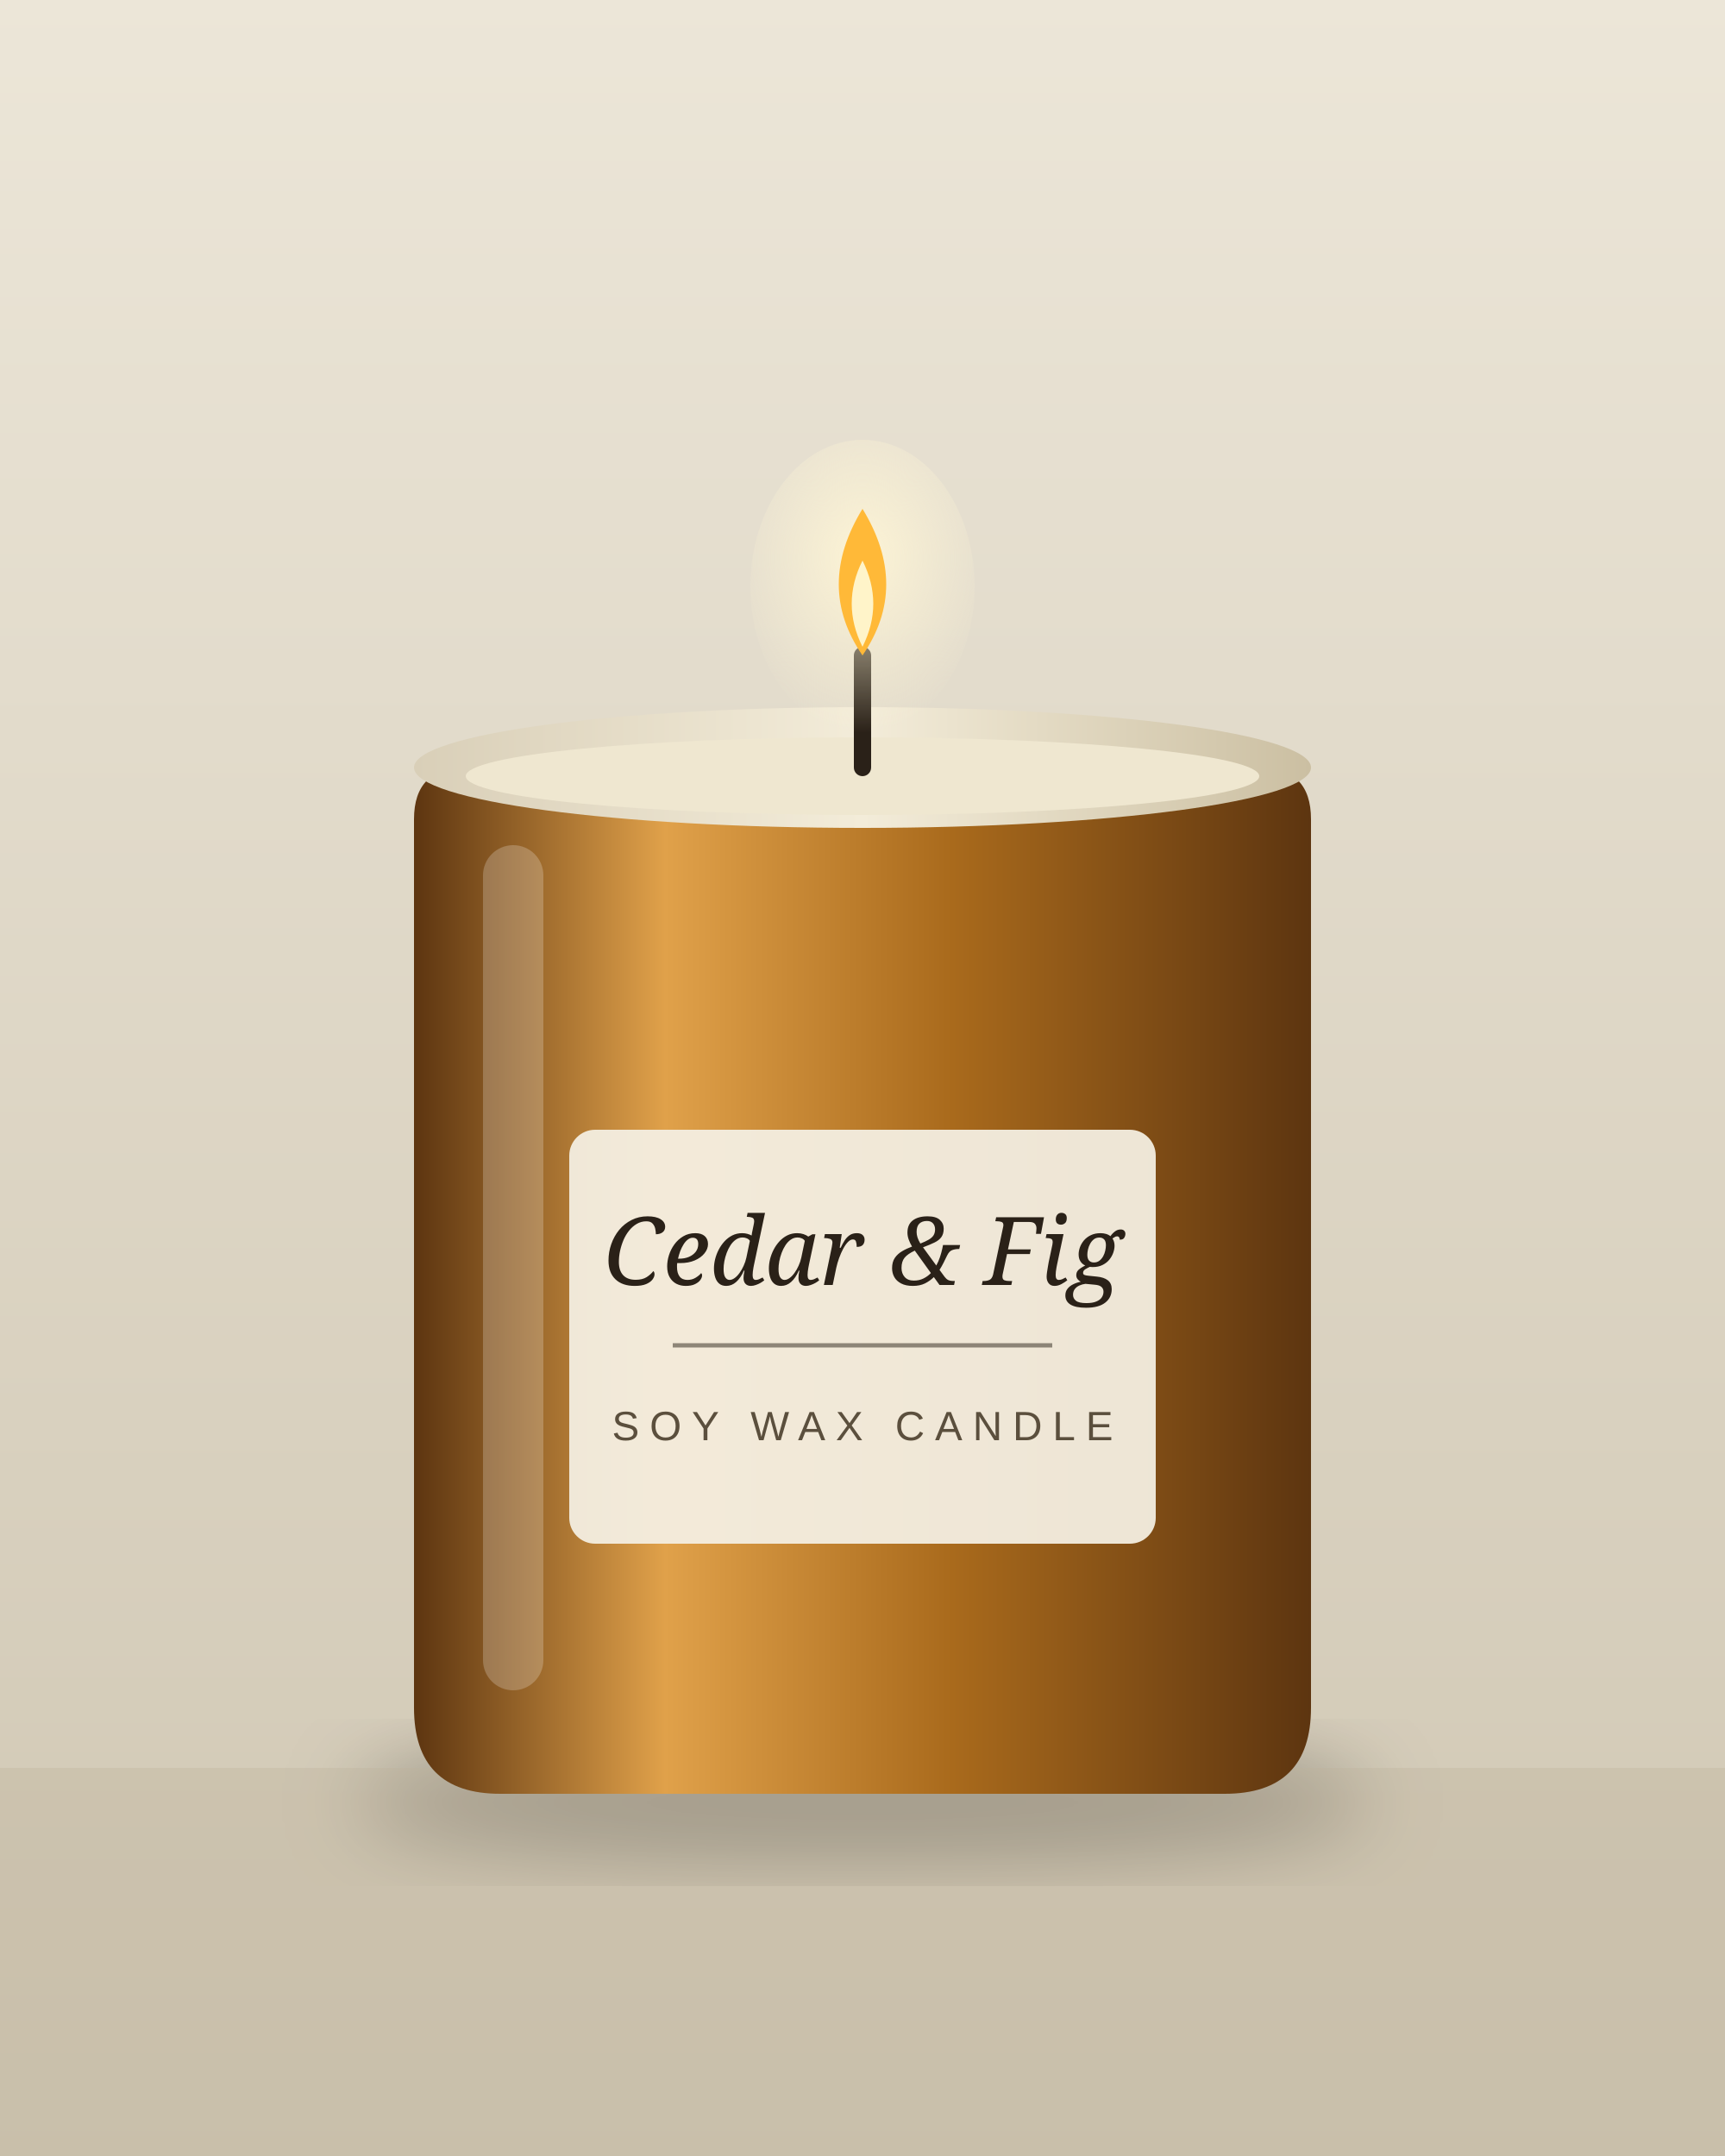
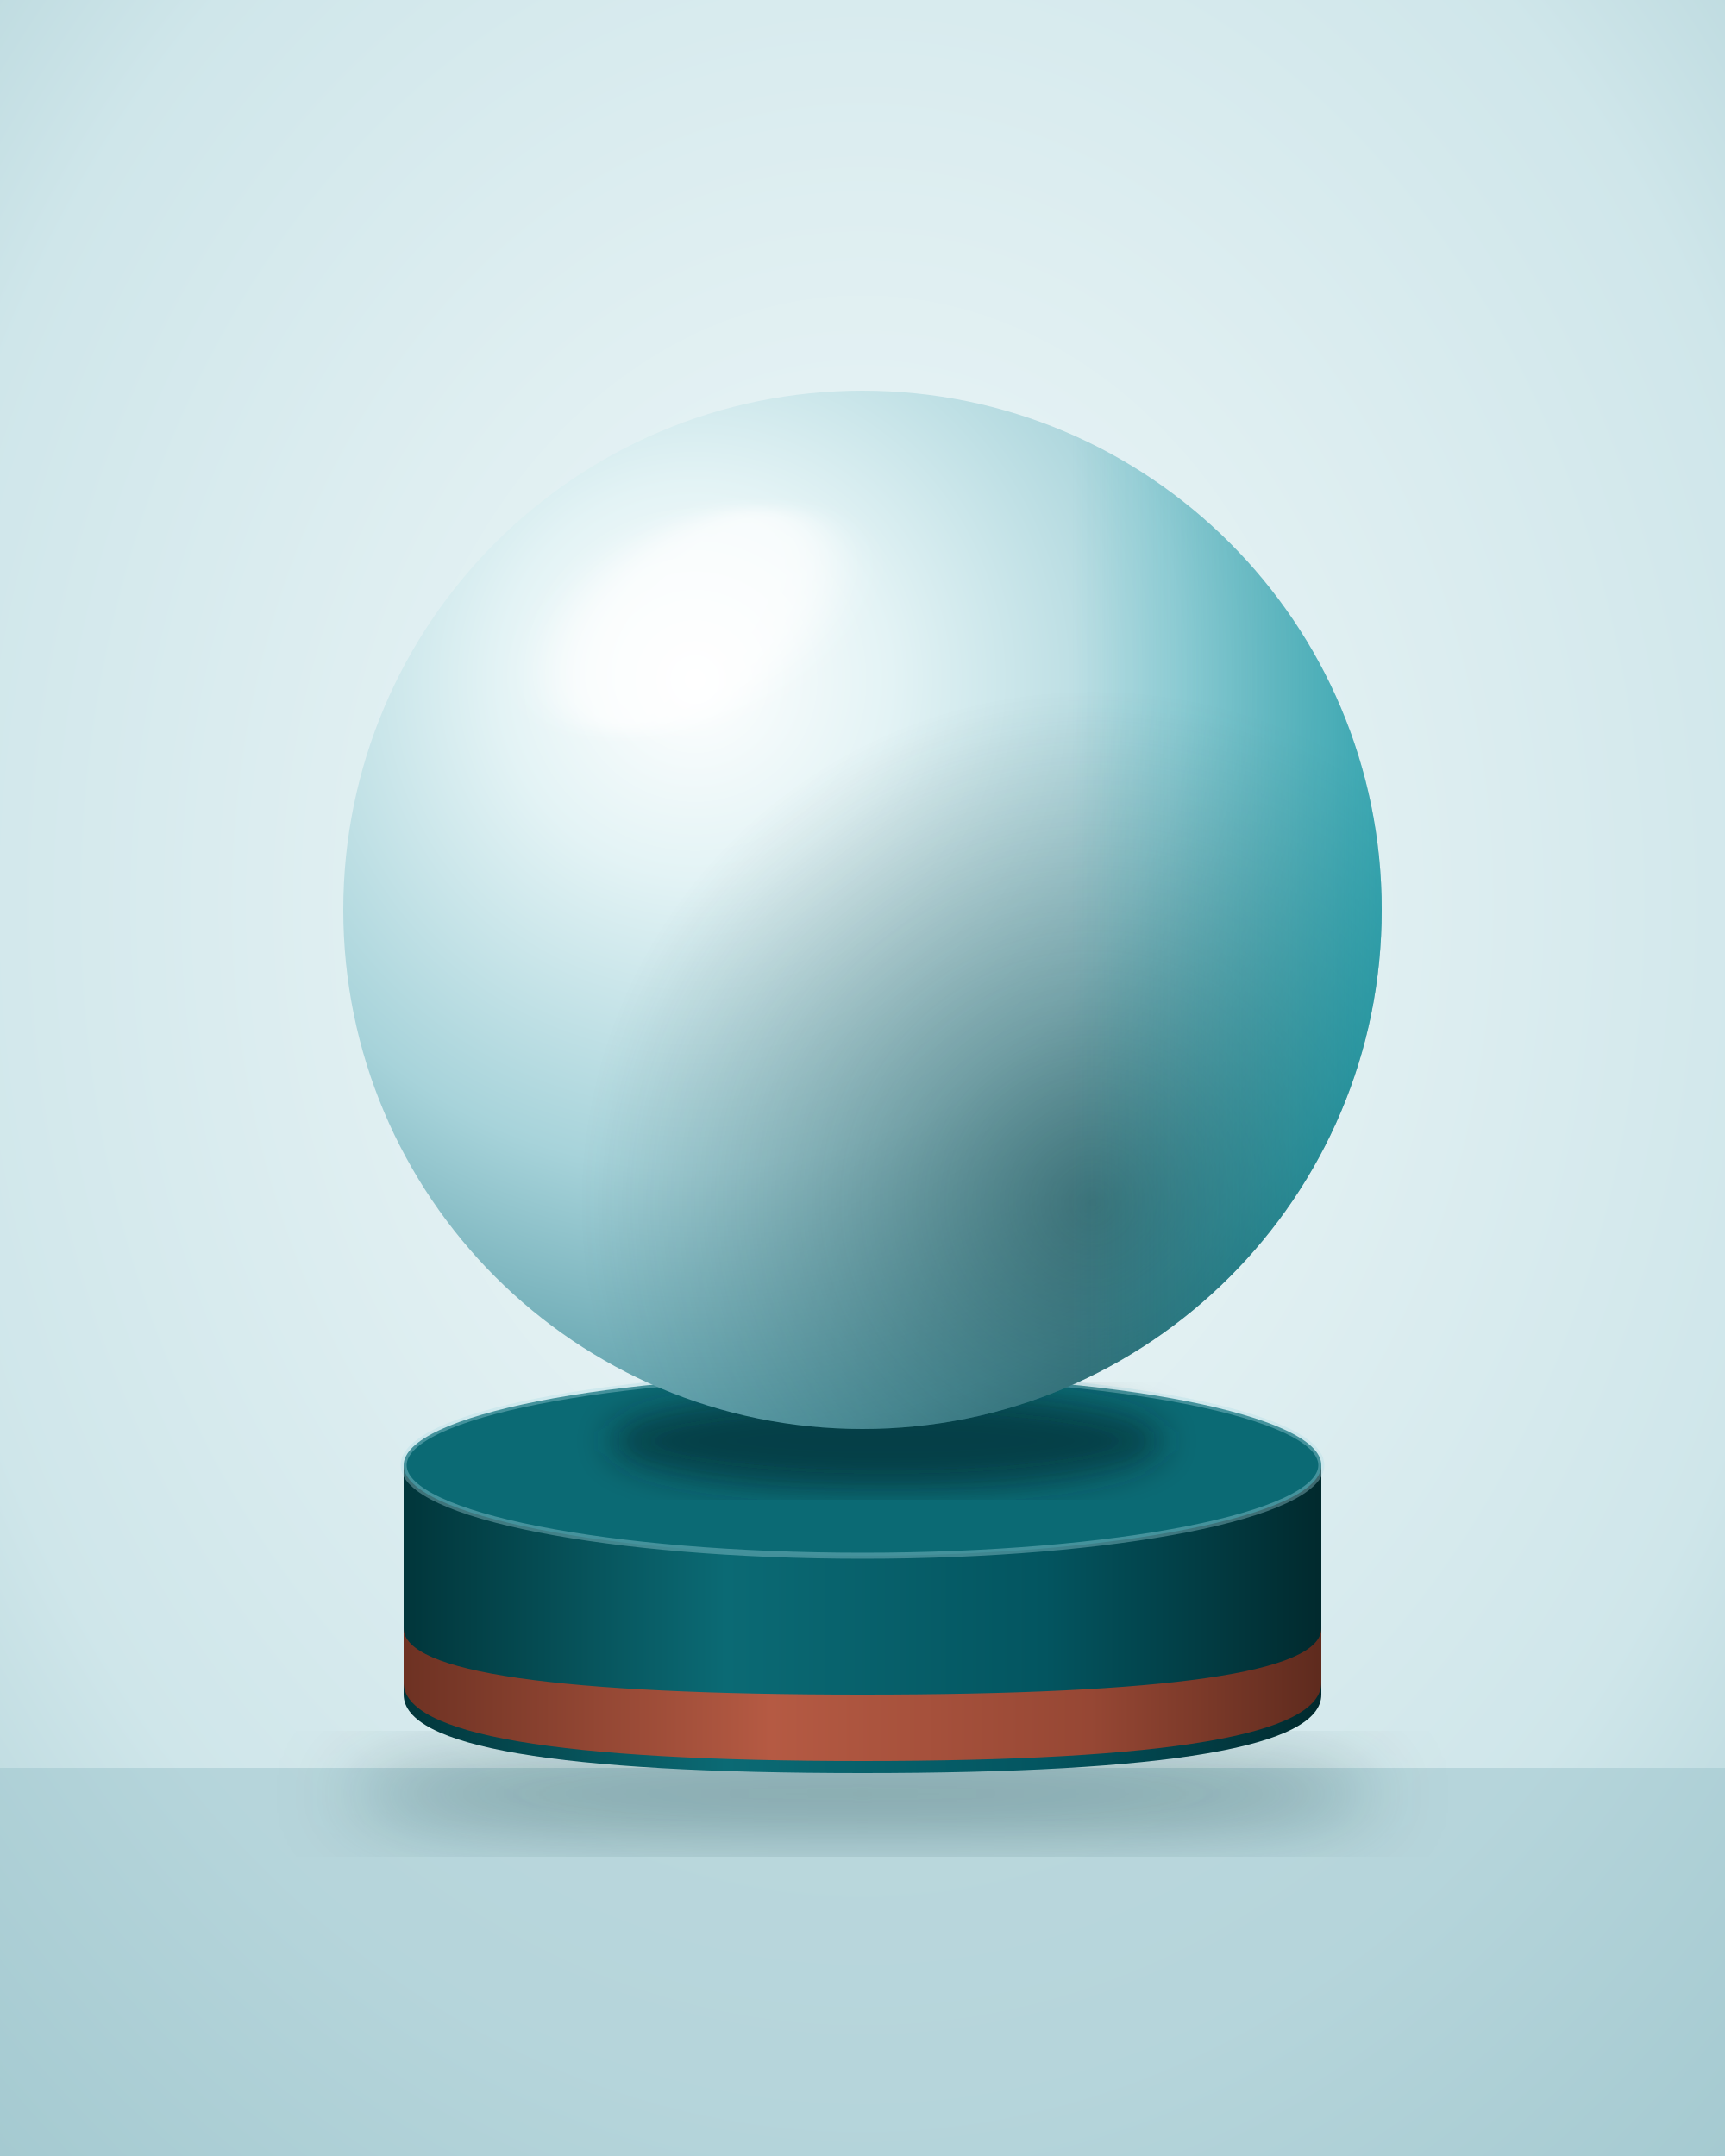
<svg xmlns="http://www.w3.org/2000/svg" viewBox="0 0 400 500" width="800" height="1000">
  <defs>
-     <linearGradient id="bg" x1="0" y1="0" x2="0" y2="1">
-       <stop offset="0" stop-color="#ece6d8" />
-       <stop offset="1" stop-color="#cfc6b2" />
-     </linearGradient>
-     <linearGradient id="glass" x1="0" y1="0" x2="1" y2="0">
-       <stop offset="0" stop-color="#5d3510" />
-       <stop offset=".28" stop-color="#e0a14a" />
-       <stop offset=".6" stop-color="#a96a1c" />
-       <stop offset="1" stop-color="#5d3510" />
-     </linearGradient>
-     <linearGradient id="wax" x1="0" y1="0" x2="1" y2="0">
-       <stop offset="0" stop-color="#d9cfb8" />
-       <stop offset=".5" stop-color="#f3ecd9" />
-       <stop offset="1" stop-color="#cbbfa2" />
-     </linearGradient>
-     <radialGradient id="glow" cx=".5" cy=".4" r=".6">
-       <stop offset="0" stop-color="#fff6d6" stop-opacity=".9" />
-       <stop offset="1" stop-color="#fff6d6" stop-opacity="0" />
+     <radialGradient id="bg" cx=".5" cy=".42" r=".8">
+       <stop offset="0" stop-color="#F2F9FA" />
+       <stop offset=".7" stop-color="#CFE6EA" />
+       <stop offset="1" stop-color="#A9CDD3" />
    </radialGradient>
    <filter id="blur">
      <feGaussianBlur stdDeviation="9" />
    </filter>
  </defs>
  <rect width="400" height="500" fill="url(#bg)" />
-   <ellipse cx="200" cy="418" rx="118" ry="16" fill="#000" opacity=".28" filter="url(#blur)" />
-   <rect x="0" y="410" width="400" height="90" fill="#bdb29a" opacity=".35" />
-   <path d="M96 190 Q96 178 108 178 H292 Q304 178 304 190 V396 Q304 416 284 416 H116 Q96 416 96 396 Z" fill="url(#glass)" />
-   <ellipse cx="200" cy="178" rx="104" ry="14" fill="url(#wax)" />
-   <ellipse cx="200" cy="180" rx="92" ry="9" fill="#efe7d0" />
-   <rect x="198" y="150" width="4" height="30" rx="2" fill="#2a2118" />
-   <ellipse cx="200" cy="136" rx="26" ry="34" fill="url(#glow)" />
-   <path d="M200 118 Q211 136 200 152 Q189 136 200 118 Z" fill="#ffb938" />
-   <path d="M200 130 Q205 140 200 150 Q195 140 200 130 Z" fill="#fff4c9" />
-   <rect x="132" y="262" width="136" height="96" rx="6" fill="#f4efe2" opacity=".94" />
-   <text x="200" y="298" text-anchor="middle" font-family="Georgia, serif" font-style="italic" font-size="22" fill="#2a2118">Cedar &amp; Fig</text>
-   <line x1="156" y1="312" x2="244" y2="312" stroke="#2a2118" stroke-width="1" opacity=".5" />
-   <text x="200" y="334" text-anchor="middle" font-family="Arial, sans-serif" font-size="9.5" letter-spacing="2.4" fill="#5b4f3d">SOY WAX CANDLE</text>
-   <rect x="112" y="196" width="14" height="196" rx="7" fill="#fff" opacity=".22" />
+   <rect x="0" y="410" width="400" height="90" fill="#9CC4CB" opacity=".5" />
+   <ellipse cx="200" cy="416" rx="120" ry="12" fill="#003135" opacity=".3" filter="url(#blur)" />
+   <g transform="translate(32 -27) scale(1.4)">
+     <defs>
+       <radialGradient id="s-sph" cx=".34" cy=".28" r=".85">
+         <stop offset="0" stop-color="#ffffff" />
+         <stop offset=".22" stop-color="#e3f3f5" />
+         <stop offset=".55" stop-color="#a7d3da" />
+         <stop offset=".85" stop-color="#5b9ea9" />
+         <stop offset="1" stop-color="#2e7580" />
+       </radialGradient>
+       <radialGradient id="s-shade" cx=".72" cy=".78" r=".7">
+         <stop offset="0" stop-color="#003135" stop-opacity=".5" />
+         <stop offset=".7" stop-color="#003135" stop-opacity="0" />
+       </radialGradient>
+       <linearGradient id="s-rim" x1="0" y1="0" x2="1" y2="0">
+         <stop offset=".7" stop-color="#0FA4AF" stop-opacity="0" />
+         <stop offset="1" stop-color="#0FA4AF" stop-opacity=".55" />
+       </linearGradient>
+       <linearGradient id="s-plinth" x1="0" y1="0" x2="1" y2="0">
+         <stop offset="0" stop-color="#01363b" />
+         <stop offset=".35" stop-color="#0b6a74" />
+         <stop offset=".7" stop-color="#035560" />
+         <stop offset="1" stop-color="#012a2e" />
+       </linearGradient>
+       <linearGradient id="s-band" x1="0" y1="0" x2="1" y2="0">
+         <stop offset="0" stop-color="#6e3223" />
+         <stop offset=".4" stop-color="#b55a43" />
+         <stop offset=".75" stop-color="#964734" />
+         <stop offset="1" stop-color="#5f2b1e" />
+       </linearGradient>
+       <filter id="s-soft">
+         <feGaussianBlur stdDeviation="3" />
+       </filter>
+     </defs>
+     <path d="M44 262 V300 Q44 313 120 313 Q196 313 196 300 V262 Z" fill="url(#s-plinth)" />
+     <path d="M44 289 V298 Q44 311 120 311 Q196 311 196 298 V289 Q196 300 120 300 Q44 300 44 289 Z" fill="url(#s-band)" />
+     <ellipse cx="120" cy="262" rx="76" ry="15" fill="#0b6a74" />
+     <ellipse cx="120" cy="262" rx="76" ry="15" fill="none" stroke="#AFDDE5" stroke-opacity=".35" stroke-width="1" />
+     <ellipse cx="124" cy="258" rx="46" ry="8" fill="#001d21" opacity=".55" filter="url(#s-soft)" />
+     <circle cx="120" cy="170" r="86" fill="url(#s-sph)" />
+     <circle cx="120" cy="170" r="86" fill="url(#s-shade)" />
+     <circle cx="120" cy="170" r="86" fill="url(#s-rim)" />
+     <ellipse cx="92" cy="122" rx="26" ry="15" fill="#fff" opacity=".7" transform="rotate(-32 92 122)" filter="url(#s-soft)" />
+   </g>
</svg>
